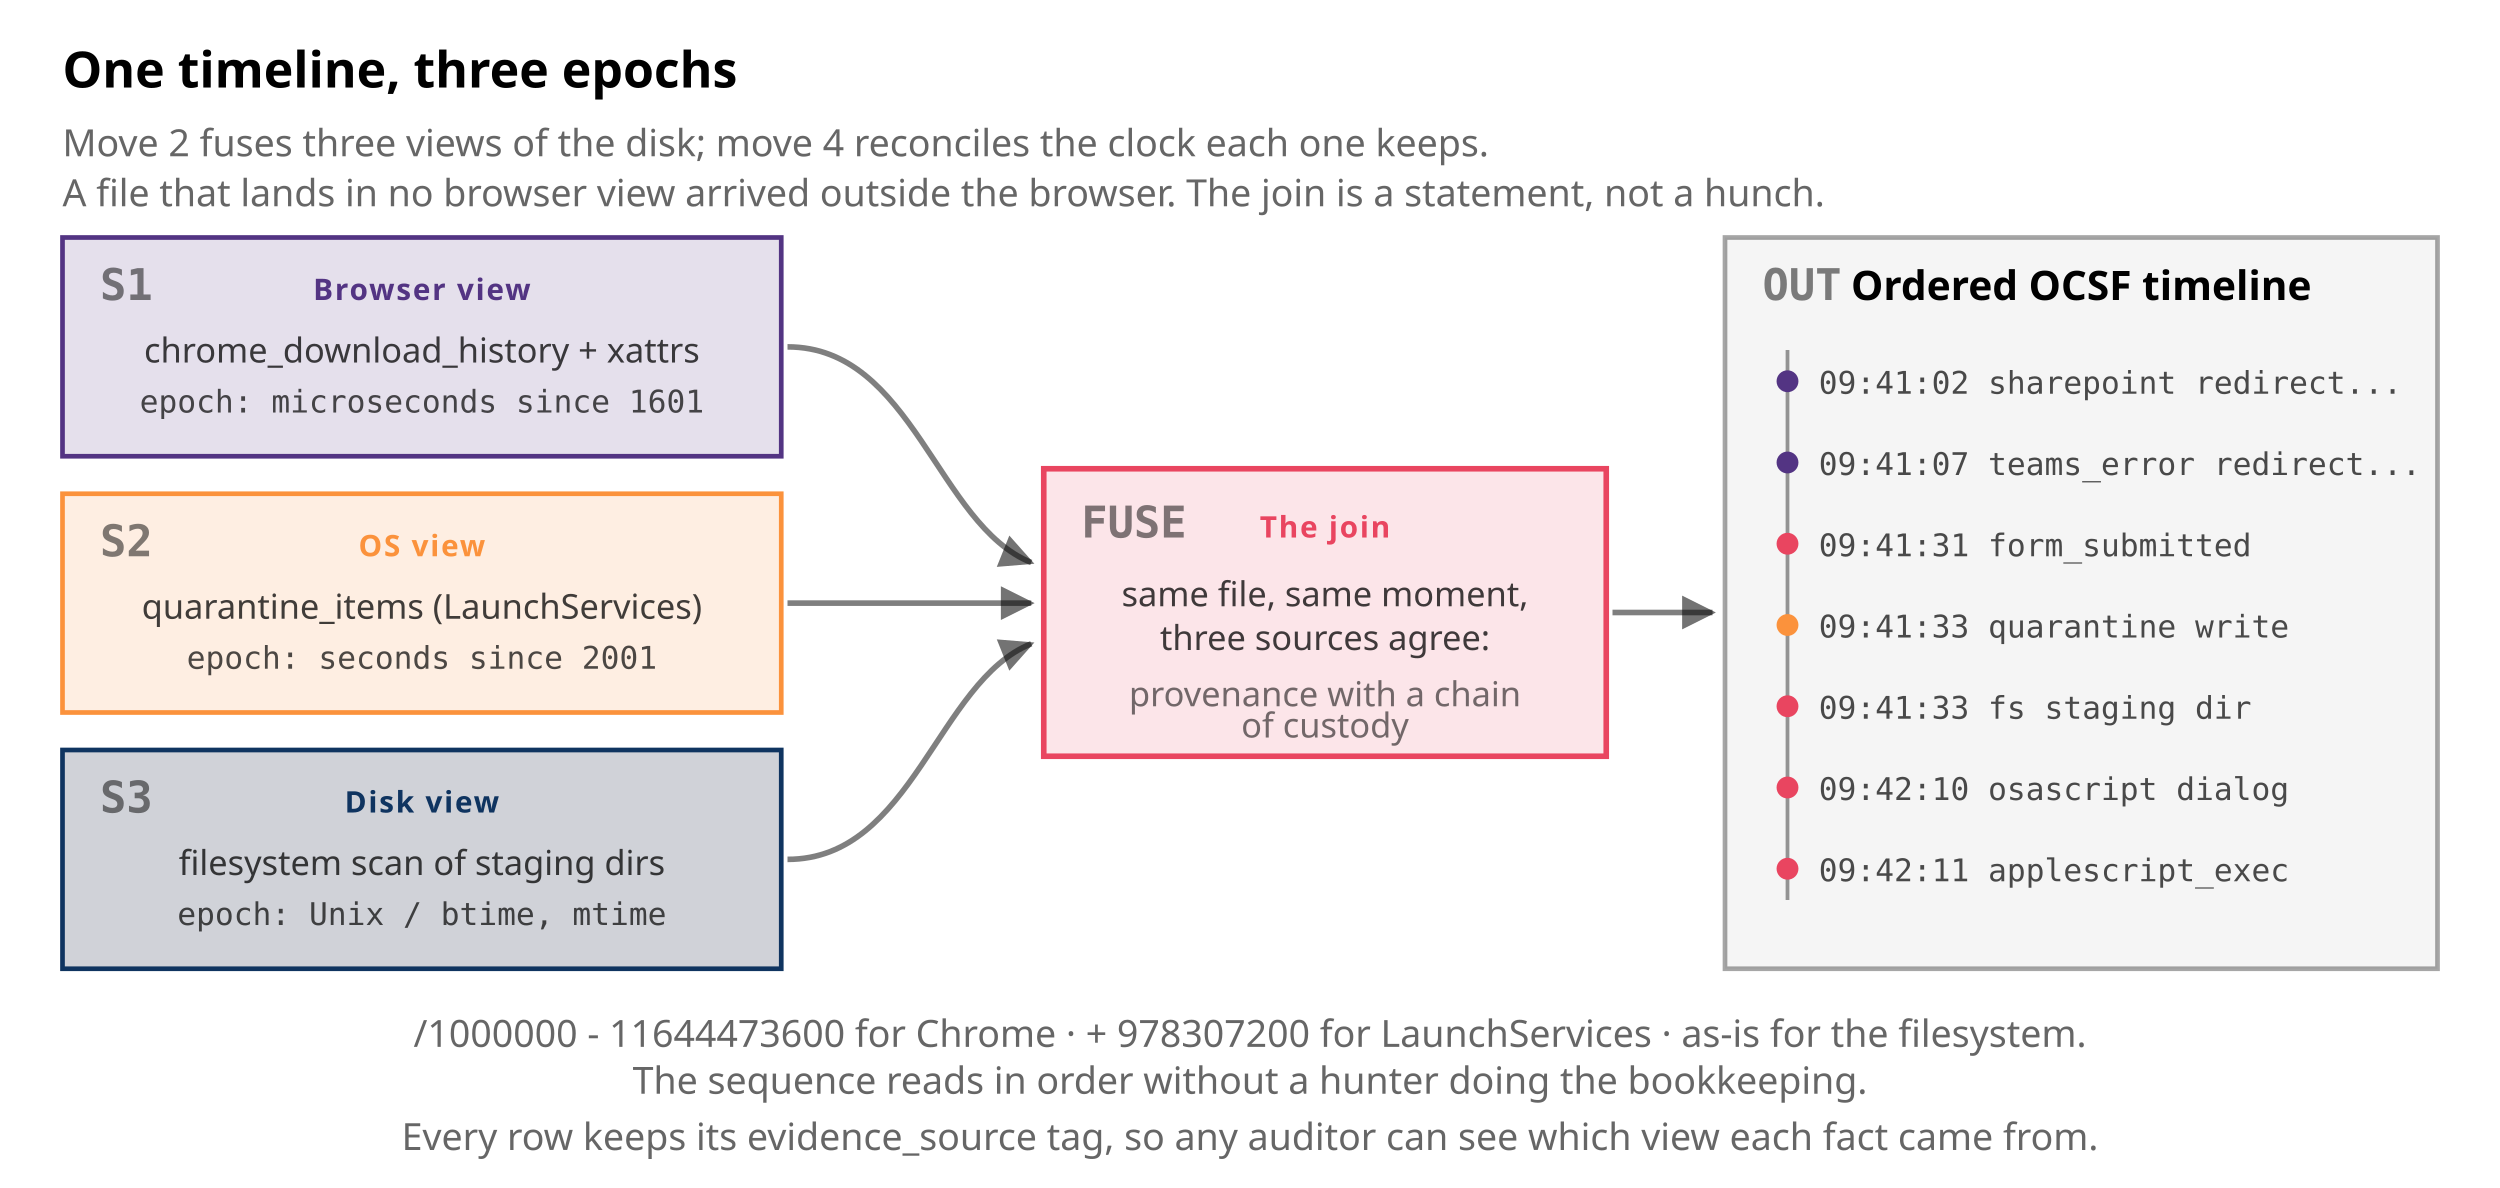
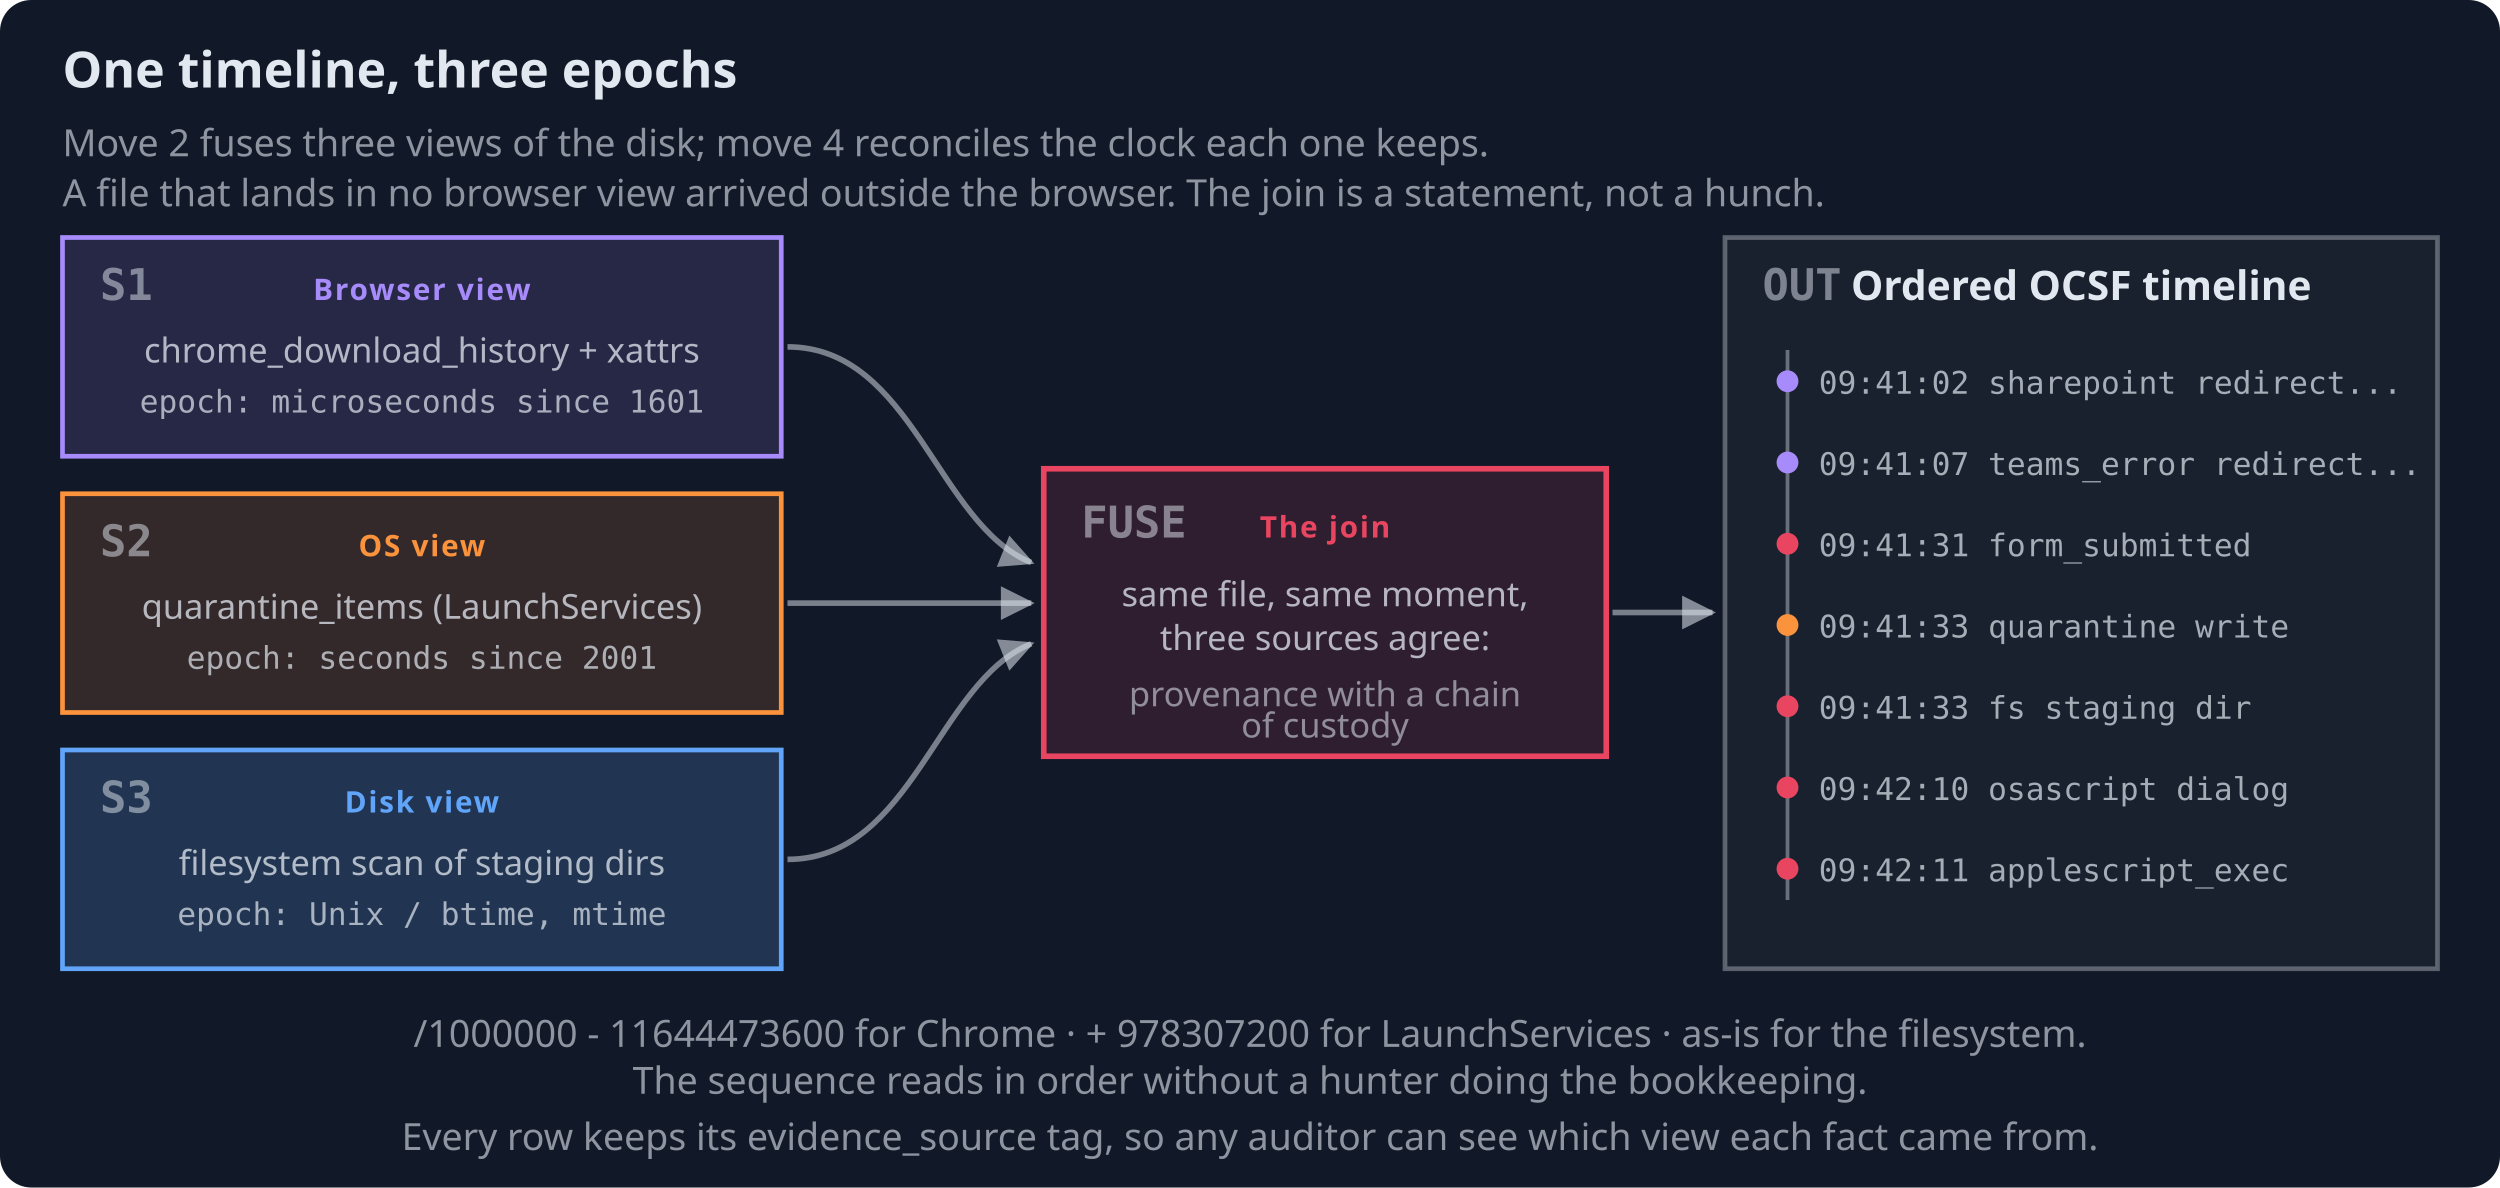
- <svg xmlns="http://www.w3.org/2000/svg" viewBox="0 0 800 380" width="100%" style="max-width: 800px; height: auto;" role="img" aria-label="Fusing three views of the disk and reconciling three epochs: Chrome microseconds since 1601, LaunchServices seconds since 2001, and the filesystem Unix epoch land in one ordered OCSF timeline">
+ <svg xmlns="http://www.w3.org/2000/svg" viewBox="0 0 800 380" width="100%" style="max-width: 800px; height: auto; color: #e2e8f0;" role="img" aria-label="Fusing three views of the disk and reconciling three epochs: Chrome microseconds since 1601, LaunchServices seconds since 2001, and the filesystem Unix epoch land in one ordered OCSF timeline">
  <style>
-     .src-chrome { fill: #533483; fill-opacity: 0.15; stroke: #533483; stroke-width: 1.5; }
+     .src-chrome { fill: #a78bfa; fill-opacity: 0.15; stroke: #a78bfa; stroke-width: 1.5; }
    .src-quo    { fill: #fb923c; fill-opacity: 0.15; stroke: #fb923c; stroke-width: 1.5; }
-     .src-fs     { fill: #16213e; fill-opacity: 0.20; stroke: #0f3460; stroke-width: 1.5; }
+     .src-fs     { fill: #60a5fa; fill-opacity: 0.20; stroke: #60a5fa; stroke-width: 1.5; }
    .fuse       { fill: #e94560; fill-opacity: 0.14; stroke: #e94560; stroke-width: 1.8; }
    .timeline   { fill: currentColor; fill-opacity: 0.04; stroke: currentColor; stroke-opacity: 0.35; stroke-width: 1.5; }
    .tick       { stroke: currentColor; stroke-opacity: 0.4; stroke-width: 1.2; }
    .t-dot      { fill: #e94560; }
-     .t-dot-b    { fill: #533483; }
+     .t-dot-b    { fill: #a78bfa; }
    .t-dot-o    { fill: #fb923c; }
    .title     { font: 600 16px ui-sans-serif, system-ui, sans-serif; fill: currentColor; }
    .subtitle  { font: 12px ui-sans-serif, system-ui, sans-serif; fill: currentColor; fill-opacity: 0.6; }
    .stage-num { font: 700 14px ui-monospace, SFMono-Regular, Menlo, monospace; fill: currentColor; fill-opacity: 0.5; }
    .stage-lbl { font: 600 13px ui-sans-serif, system-ui, sans-serif; fill: currentColor; }
    .stage-body{ font: 11px ui-sans-serif, system-ui, sans-serif; fill: currentColor; fill-opacity: 0.75; }
    .mono      { font: 10px ui-monospace, SFMono-Regular, Menlo, monospace; fill: currentColor; fill-opacity: 0.7; }
    .arrow     { stroke: currentColor; stroke-opacity: 0.5; stroke-width: 1.8; fill: none; }
-     .trust     { font: 600 9.5px ui-sans-serif, system-ui, sans-serif; fill: #533483; text-transform: uppercase; letter-spacing: 0.06em; }
+     .trust     { font: 600 9.5px ui-sans-serif, system-ui, sans-serif; fill: #a78bfa; text-transform: uppercase; letter-spacing: 0.06em; }
    .danger    { font: 600 9.5px ui-sans-serif, system-ui, sans-serif; fill: #e94560; text-transform: uppercase; letter-spacing: 0.06em; }
  </style>
+   <rect data-panel="bg" x="0" y="0" width="800" height="380" rx="10" fill="#111827" />
  <text x="20" y="28" class="title">One timeline, three epochs</text>
  <text x="20" y="50" class="subtitle">Move 2 fuses three views of the disk; move 4 reconciles the clock each one keeps.</text>
  <text x="20" y="66" class="subtitle">A file that lands in no browser view arrived outside the browser. The join is a statement, not a hunch.</text>
  <defs>
    <marker id="arr" viewBox="0 0 10 10" refX="9" refY="5" markerWidth="6" markerHeight="6" orient="auto">
      <path d="M 0 0 L 10 5 L 0 10 z" fill="currentColor" fill-opacity="0.55" />
    </marker>
  </defs>
  <rect class="src-chrome" x="20" y="76" width="230" height="70" />
  <text x="32" y="96" class="stage-num">S1</text>
  <text x="135" y="96" text-anchor="middle" class="trust">Browser view</text>
  <text x="135" y="116" text-anchor="middle" class="stage-body">chrome_download_history + xattrs</text>
  <text x="135" y="132" text-anchor="middle" class="mono">epoch: microseconds since 1601</text>
  <rect class="src-quo" x="20" y="158" width="230" height="70" />
  <text x="32" y="178" class="stage-num">S2</text>
  <text x="135" y="178" text-anchor="middle" class="trust" style="fill:#fb923c">OS view</text>
  <text x="135" y="198" text-anchor="middle" class="stage-body">quarantine_items (LaunchServices)</text>
  <text x="135" y="214" text-anchor="middle" class="mono">epoch: seconds since 2001</text>
  <rect class="src-fs" x="20" y="240" width="230" height="70" />
  <text x="32" y="260" class="stage-num">S3</text>
-   <text x="135" y="260" text-anchor="middle" class="trust" style="fill:#0f3460">Disk view</text>
+   <text x="135" y="260" text-anchor="middle" class="trust" style="fill:#60a5fa">Disk view</text>
  <text x="135" y="280" text-anchor="middle" class="stage-body">filesystem scan of staging dirs</text>
  <text x="135" y="296" text-anchor="middle" class="mono">epoch: Unix / btime, mtime</text>
  <path class="arrow" d="M 252 111 C 292 111, 300 168, 330 180" marker-end="url(#arr)" />
  <path class="arrow" d="M 252 193 L 330 193" marker-end="url(#arr)" />
  <path class="arrow" d="M 252 275 C 292 275, 300 218, 330 206" marker-end="url(#arr)" />
  <rect class="fuse" x="334" y="150" width="180" height="92" />
  <text x="346" y="172" class="stage-num">FUSE</text>
  <text x="424" y="172" text-anchor="middle" class="danger">The join</text>
  <text x="424" y="194" text-anchor="middle" class="stage-body">same file, same moment,</text>
  <text x="424" y="208" text-anchor="middle" class="stage-body">three sources agree:</text>
  <text x="424" y="226" text-anchor="middle" class="stage-body" style="fill-opacity:0.55">provenance with a chain</text>
  <text x="424" y="236" text-anchor="middle" class="stage-body" style="fill-opacity:0.55">of custody</text>
  <path class="arrow" d="M 516 196 L 548 196" marker-end="url(#arr)" />
  <rect class="timeline" x="552" y="76" width="228" height="234" />
  <text x="564" y="96" class="stage-num">OUT</text>
  <text x="666" y="96" text-anchor="middle" class="stage-lbl">Ordered OCSF timeline</text>
  <path class="tick" d="M 572 112 L 572 288" />
  <text x="582" y="126" class="mono">09:41:02  sharepoint redirect...</text>
  <circle class="t-dot-b" cx="572" cy="122" r="3.5" />
  <text x="582" y="152" class="mono">09:41:07  teams_error redirect...</text>
  <circle class="t-dot-b" cx="572" cy="148" r="3.5" />
  <text x="582" y="178" class="mono">09:41:31  form_submitted</text>
  <circle class="t-dot" cx="572" cy="174" r="3.5" />
  <text x="582" y="204" class="mono">09:41:33  quarantine write</text>
  <circle class="t-dot-o" cx="572" cy="200" r="3.5" />
  <text x="582" y="230" class="mono">09:41:33  fs staging dir</text>
  <circle class="t-dot" cx="572" cy="226" r="3.5" />
  <text x="582" y="256" class="mono">09:42:10  osascript dialog</text>
  <circle class="t-dot" cx="572" cy="252" r="3.5" />
  <text x="582" y="282" class="mono">09:42:11  applescript_exec</text>
  <circle class="t-dot" cx="572" cy="278" r="3.5" />
  <text x="400" y="335" text-anchor="middle" class="subtitle">/1000000 - 11644473600 for Chrome · + 978307200 for LaunchServices · as-is for the filesystem.</text>
  <text x="400" y="350" text-anchor="middle" class="subtitle">The sequence reads in order without a hunter doing the bookkeeping.</text>
  <text x="400" y="368" text-anchor="middle" class="subtitle">Every row keeps its evidence_source tag, so any auditor can see which view each fact came from.</text>
</svg>
